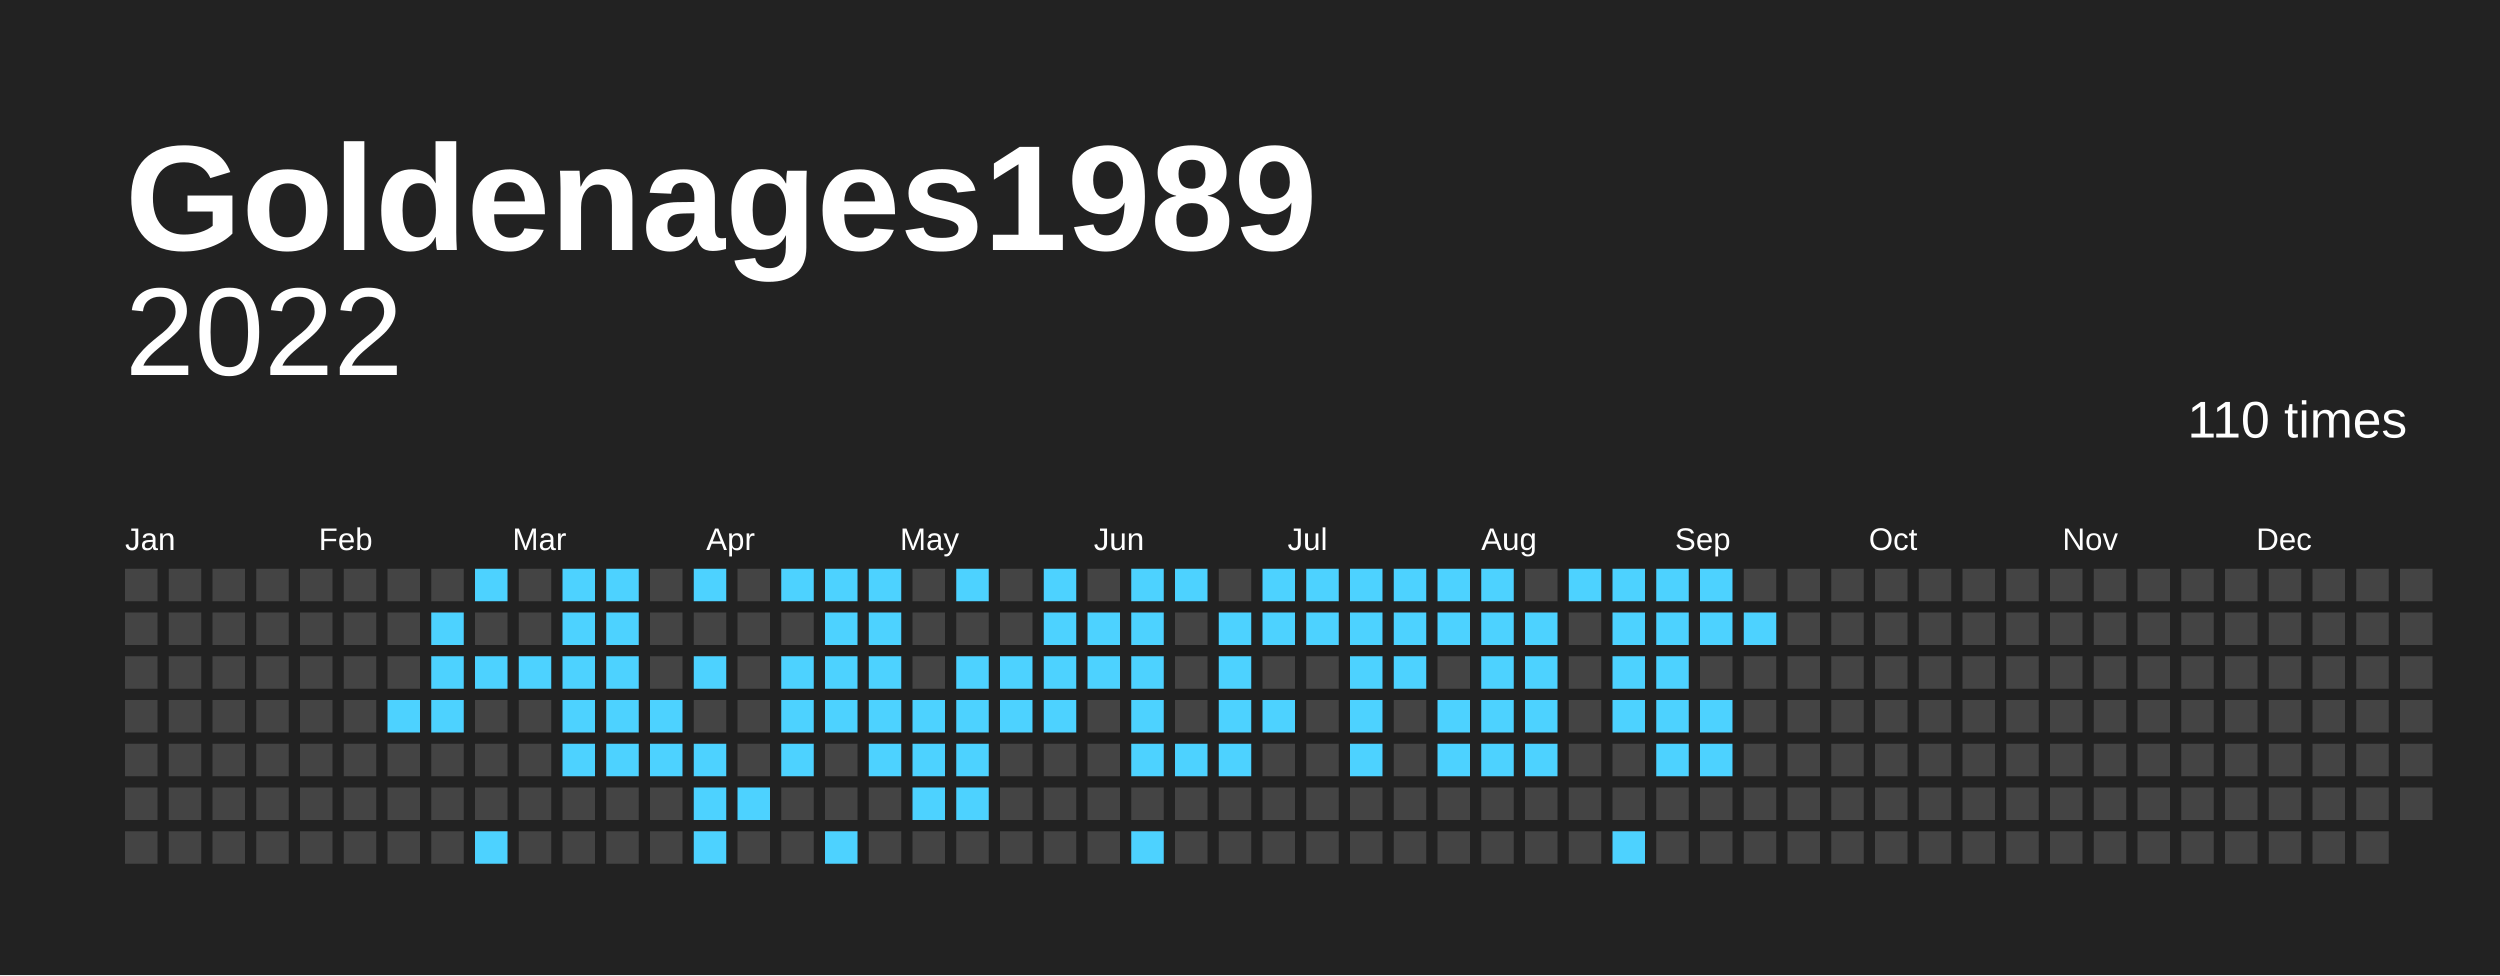
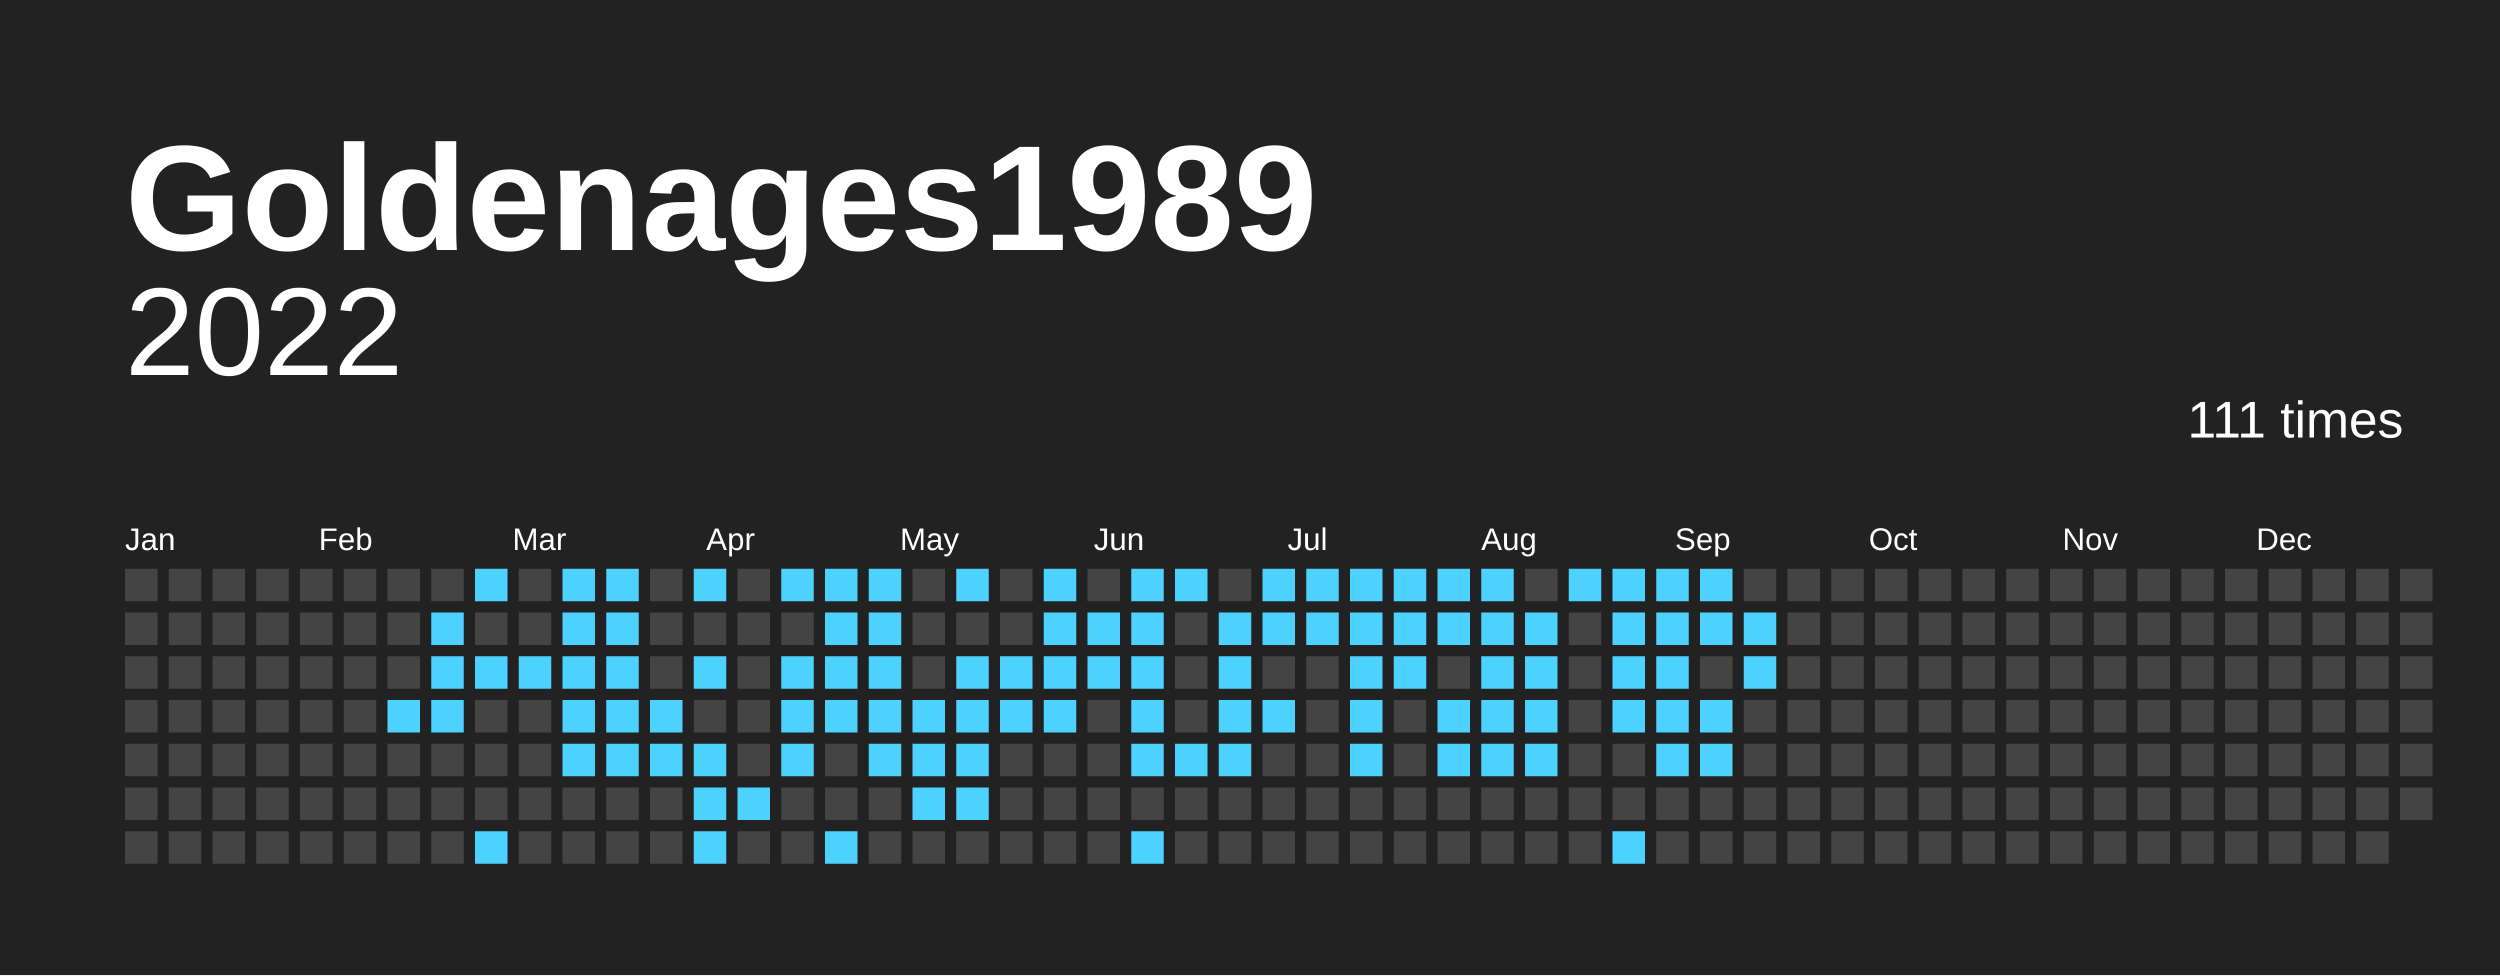
<svg xmlns="http://www.w3.org/2000/svg" baseProfile="full" height="78mm" version="1.1" viewBox="0,0,200,78" width="200mm">
  <defs />
  <rect fill="#222222" height="78" width="200" x="0" y="0" />
  <text fill="#FFFFFF" style="font-size:12px; font-family:Arial; font-weight:bold;" x="10" y="20">Goldenages1989</text>
  <text alignment-baseline="hanging" fill="#FFFFFF" style="font-size:10.0px; font-family:Arial;" x="10" y="30">2022</text>
-   <text alignment-baseline="hanging" fill="#FFFFFF" style="font-size:4.125px; font-family:Arial;" x="175" y="35">110 times</text>
+   <text alignment-baseline="hanging" fill="#FFFFFF" style="font-size:4.125px; font-family:Arial;" x="175" y="35">111 times</text>
  <text fill="#FFFFFF" style="font-size:2.5px; font-family:Arial" x="10.0" y="44">Jan</text>
  <text fill="#FFFFFF" style="font-size:2.5px; font-family:Arial" x="25.5" y="44">Feb</text>
  <text fill="#FFFFFF" style="font-size:2.5px; font-family:Arial" x="41.0" y="44">Mar</text>
  <text fill="#FFFFFF" style="font-size:2.5px; font-family:Arial" x="56.5" y="44">Apr</text>
  <text fill="#FFFFFF" style="font-size:2.5px; font-family:Arial" x="72.0" y="44">May</text>
  <text fill="#FFFFFF" style="font-size:2.5px; font-family:Arial" x="87.5" y="44">Jun</text>
  <text fill="#FFFFFF" style="font-size:2.5px; font-family:Arial" x="103.0" y="44">Jul</text>
  <text fill="#FFFFFF" style="font-size:2.5px; font-family:Arial" x="118.5" y="44">Aug</text>
  <text fill="#FFFFFF" style="font-size:2.5px; font-family:Arial" x="134.0" y="44">Sep</text>
  <text fill="#FFFFFF" style="font-size:2.5px; font-family:Arial" x="149.5" y="44">Oct</text>
  <text fill="#FFFFFF" style="font-size:2.5px; font-family:Arial" x="165.0" y="44">Nov</text>
  <text fill="#FFFFFF" style="font-size:2.5px; font-family:Arial" x="180.5" y="44">Dec</text>
  <rect fill="#444444" height="2.6" width="2.6" x="10.0" y="45.5" />
  <rect fill="#444444" height="2.6" width="2.6" x="10.0" y="49.0" />
  <rect fill="#444444" height="2.6" width="2.6" x="10.0" y="52.5" />
  <rect fill="#444444" height="2.6" width="2.6" x="10.0" y="56.0" />
  <rect fill="#444444" height="2.6" width="2.6" x="10.0" y="59.5" />
  <rect fill="#444444" height="2.6" width="2.6" x="10.0" y="63.0" />
  <rect fill="#444444" height="2.6" width="2.6" x="10.0" y="66.5" />
  <rect fill="#444444" height="2.6" width="2.6" x="13.5" y="45.5" />
  <rect fill="#444444" height="2.6" width="2.6" x="13.5" y="49.0" />
  <rect fill="#444444" height="2.6" width="2.6" x="13.5" y="52.5" />
  <rect fill="#444444" height="2.6" width="2.6" x="13.5" y="56.0" />
  <rect fill="#444444" height="2.6" width="2.6" x="13.5" y="59.5" />
  <rect fill="#444444" height="2.6" width="2.6" x="13.5" y="63.0" />
  <rect fill="#444444" height="2.6" width="2.6" x="13.5" y="66.5" />
  <rect fill="#444444" height="2.6" width="2.6" x="17.0" y="45.5" />
  <rect fill="#444444" height="2.6" width="2.6" x="17.0" y="49.0" />
  <rect fill="#444444" height="2.6" width="2.6" x="17.0" y="52.5" />
  <rect fill="#444444" height="2.6" width="2.6" x="17.0" y="56.0" />
  <rect fill="#444444" height="2.6" width="2.6" x="17.0" y="59.5" />
  <rect fill="#444444" height="2.6" width="2.6" x="17.0" y="63.0" />
  <rect fill="#444444" height="2.6" width="2.6" x="17.0" y="66.5" />
  <rect fill="#444444" height="2.6" width="2.6" x="20.5" y="45.5" />
  <rect fill="#444444" height="2.6" width="2.6" x="20.5" y="49.0" />
  <rect fill="#444444" height="2.6" width="2.6" x="20.5" y="52.5" />
  <rect fill="#444444" height="2.6" width="2.6" x="20.5" y="56.0" />
  <rect fill="#444444" height="2.6" width="2.6" x="20.5" y="59.5" />
  <rect fill="#444444" height="2.6" width="2.6" x="20.5" y="63.0" />
  <rect fill="#444444" height="2.6" width="2.6" x="20.5" y="66.5" />
  <rect fill="#444444" height="2.6" width="2.6" x="24.0" y="45.5" />
  <rect fill="#444444" height="2.6" width="2.6" x="24.0" y="49.0" />
  <rect fill="#444444" height="2.6" width="2.6" x="24.0" y="52.5" />
  <rect fill="#444444" height="2.6" width="2.6" x="24.0" y="56.0" />
  <rect fill="#444444" height="2.6" width="2.6" x="24.0" y="59.5" />
  <rect fill="#444444" height="2.6" width="2.6" x="24.0" y="63.0" />
  <rect fill="#444444" height="2.6" width="2.6" x="24.0" y="66.5" />
  <rect fill="#444444" height="2.6" width="2.6" x="27.5" y="45.5" />
  <rect fill="#444444" height="2.6" width="2.6" x="27.5" y="49.0" />
  <rect fill="#444444" height="2.6" width="2.6" x="27.5" y="52.5" />
  <rect fill="#444444" height="2.6" width="2.6" x="27.5" y="56.0" />
  <rect fill="#444444" height="2.6" width="2.6" x="27.5" y="59.5" />
  <rect fill="#444444" height="2.6" width="2.6" x="27.5" y="63.0" />
  <rect fill="#444444" height="2.6" width="2.6" x="27.5" y="66.5" />
  <rect fill="#444444" height="2.6" width="2.6" x="31.0" y="45.5" />
  <rect fill="#444444" height="2.6" width="2.6" x="31.0" y="49.0" />
  <rect fill="#444444" height="2.6" width="2.6" x="31.0" y="52.5" />
  <rect fill="#4DD2FF" height="2.6" width="2.6" x="31.0" y="56.0" />
  <rect fill="#444444" height="2.6" width="2.6" x="31.0" y="59.5" />
  <rect fill="#444444" height="2.6" width="2.6" x="31.0" y="63.0" />
  <rect fill="#444444" height="2.6" width="2.6" x="31.0" y="66.5" />
  <rect fill="#444444" height="2.6" width="2.6" x="34.5" y="45.5" />
  <rect fill="#4DD2FF" height="2.6" width="2.6" x="34.5" y="49.0" />
  <rect fill="#4DD2FF" height="2.6" width="2.6" x="34.5" y="52.5" />
  <rect fill="#4DD2FF" height="2.6" width="2.6" x="34.5" y="56.0" />
  <rect fill="#444444" height="2.6" width="2.6" x="34.5" y="59.5" />
  <rect fill="#444444" height="2.6" width="2.6" x="34.5" y="63.0" />
  <rect fill="#444444" height="2.6" width="2.6" x="34.5" y="66.5" />
  <rect fill="#4DD2FF" height="2.6" width="2.6" x="38.0" y="45.5" />
  <rect fill="#444444" height="2.6" width="2.6" x="38.0" y="49.0" />
  <rect fill="#4DD2FF" height="2.6" width="2.6" x="38.0" y="52.5" />
  <rect fill="#444444" height="2.6" width="2.6" x="38.0" y="56.0" />
  <rect fill="#444444" height="2.6" width="2.6" x="38.0" y="59.5" />
  <rect fill="#444444" height="2.6" width="2.6" x="38.0" y="63.0" />
  <rect fill="#4DD2FF" height="2.6" width="2.6" x="38.0" y="66.5" />
  <rect fill="#444444" height="2.6" width="2.6" x="41.5" y="45.5" />
  <rect fill="#444444" height="2.6" width="2.6" x="41.5" y="49.0" />
  <rect fill="#4DD2FF" height="2.6" width="2.6" x="41.5" y="52.5" />
  <rect fill="#444444" height="2.6" width="2.6" x="41.5" y="56.0" />
  <rect fill="#444444" height="2.6" width="2.6" x="41.5" y="59.5" />
  <rect fill="#444444" height="2.6" width="2.6" x="41.5" y="63.0" />
  <rect fill="#444444" height="2.6" width="2.6" x="41.5" y="66.5" />
  <rect fill="#4DD2FF" height="2.6" width="2.6" x="45.0" y="45.5" />
  <rect fill="#4DD2FF" height="2.6" width="2.6" x="45.0" y="49.0" />
  <rect fill="#4DD2FF" height="2.6" width="2.6" x="45.0" y="52.5" />
  <rect fill="#4DD2FF" height="2.6" width="2.6" x="45.0" y="56.0" />
  <rect fill="#4DD2FF" height="2.6" width="2.6" x="45.0" y="59.5" />
  <rect fill="#444444" height="2.6" width="2.6" x="45.0" y="63.0" />
  <rect fill="#444444" height="2.6" width="2.6" x="45.0" y="66.5" />
  <rect fill="#4DD2FF" height="2.6" width="2.6" x="48.5" y="45.5" />
  <rect fill="#4DD2FF" height="2.6" width="2.6" x="48.5" y="49.0" />
  <rect fill="#4DD2FF" height="2.6" width="2.6" x="48.5" y="52.5" />
  <rect fill="#4DD2FF" height="2.6" width="2.6" x="48.5" y="56.0" />
  <rect fill="#4DD2FF" height="2.6" width="2.6" x="48.5" y="59.5" />
  <rect fill="#444444" height="2.6" width="2.6" x="48.5" y="63.0" />
  <rect fill="#444444" height="2.6" width="2.6" x="48.5" y="66.5" />
  <rect fill="#444444" height="2.6" width="2.6" x="52.0" y="45.5" />
  <rect fill="#444444" height="2.6" width="2.6" x="52.0" y="49.0" />
  <rect fill="#444444" height="2.6" width="2.6" x="52.0" y="52.5" />
  <rect fill="#4DD2FF" height="2.6" width="2.6" x="52.0" y="56.0" />
  <rect fill="#4DD2FF" height="2.6" width="2.6" x="52.0" y="59.5" />
  <rect fill="#444444" height="2.6" width="2.6" x="52.0" y="63.0" />
  <rect fill="#444444" height="2.6" width="2.6" x="52.0" y="66.5" />
  <rect fill="#4DD2FF" height="2.6" width="2.6" x="55.5" y="45.5" />
  <rect fill="#444444" height="2.6" width="2.6" x="55.5" y="49.0" />
  <rect fill="#4DD2FF" height="2.6" width="2.6" x="55.5" y="52.5" />
  <rect fill="#444444" height="2.6" width="2.6" x="55.5" y="56.0" />
  <rect fill="#4DD2FF" height="2.6" width="2.6" x="55.5" y="59.5" />
  <rect fill="#4DD2FF" height="2.6" width="2.6" x="55.5" y="63.0" />
  <rect fill="#4DD2FF" height="2.6" width="2.6" x="55.5" y="66.5" />
  <rect fill="#444444" height="2.6" width="2.6" x="59.0" y="45.5" />
  <rect fill="#444444" height="2.6" width="2.6" x="59.0" y="49.0" />
  <rect fill="#444444" height="2.6" width="2.6" x="59.0" y="52.5" />
  <rect fill="#444444" height="2.6" width="2.6" x="59.0" y="56.0" />
  <rect fill="#444444" height="2.6" width="2.6" x="59.0" y="59.5" />
  <rect fill="#4DD2FF" height="2.6" width="2.6" x="59.0" y="63.0" />
  <rect fill="#444444" height="2.6" width="2.6" x="59.0" y="66.5" />
  <rect fill="#4DD2FF" height="2.6" width="2.6" x="62.5" y="45.5" />
  <rect fill="#444444" height="2.6" width="2.6" x="62.5" y="49.0" />
  <rect fill="#4DD2FF" height="2.6" width="2.6" x="62.5" y="52.5" />
  <rect fill="#4DD2FF" height="2.6" width="2.6" x="62.5" y="56.0" />
  <rect fill="#4DD2FF" height="2.6" width="2.6" x="62.5" y="59.5" />
  <rect fill="#444444" height="2.6" width="2.6" x="62.5" y="63.0" />
  <rect fill="#444444" height="2.6" width="2.6" x="62.5" y="66.5" />
  <rect fill="#4DD2FF" height="2.6" width="2.6" x="66.0" y="45.5" />
  <rect fill="#4DD2FF" height="2.6" width="2.6" x="66.0" y="49.0" />
  <rect fill="#4DD2FF" height="2.6" width="2.6" x="66.0" y="52.5" />
  <rect fill="#4DD2FF" height="2.6" width="2.6" x="66.0" y="56.0" />
  <rect fill="#444444" height="2.6" width="2.6" x="66.0" y="59.5" />
  <rect fill="#444444" height="2.6" width="2.6" x="66.0" y="63.0" />
  <rect fill="#4DD2FF" height="2.6" width="2.6" x="66.0" y="66.5" />
  <rect fill="#4DD2FF" height="2.6" width="2.6" x="69.5" y="45.5" />
  <rect fill="#4DD2FF" height="2.6" width="2.6" x="69.5" y="49.0" />
  <rect fill="#4DD2FF" height="2.6" width="2.6" x="69.5" y="52.5" />
  <rect fill="#4DD2FF" height="2.6" width="2.6" x="69.5" y="56.0" />
  <rect fill="#4DD2FF" height="2.6" width="2.6" x="69.5" y="59.5" />
  <rect fill="#444444" height="2.6" width="2.6" x="69.5" y="63.0" />
  <rect fill="#444444" height="2.6" width="2.6" x="69.5" y="66.5" />
  <rect fill="#444444" height="2.6" width="2.6" x="73.0" y="45.5" />
  <rect fill="#444444" height="2.6" width="2.6" x="73.0" y="49.0" />
  <rect fill="#444444" height="2.6" width="2.6" x="73.0" y="52.5" />
  <rect fill="#4DD2FF" height="2.6" width="2.6" x="73.0" y="56.0" />
  <rect fill="#4DD2FF" height="2.6" width="2.6" x="73.0" y="59.5" />
  <rect fill="#4DD2FF" height="2.6" width="2.6" x="73.0" y="63.0" />
  <rect fill="#444444" height="2.6" width="2.6" x="73.0" y="66.5" />
  <rect fill="#4DD2FF" height="2.6" width="2.6" x="76.5" y="45.5" />
  <rect fill="#444444" height="2.6" width="2.6" x="76.5" y="49.0" />
  <rect fill="#4DD2FF" height="2.6" width="2.6" x="76.5" y="52.5" />
  <rect fill="#4DD2FF" height="2.6" width="2.6" x="76.5" y="56.0" />
  <rect fill="#4DD2FF" height="2.6" width="2.6" x="76.5" y="59.5" />
  <rect fill="#4DD2FF" height="2.6" width="2.6" x="76.5" y="63.0" />
  <rect fill="#444444" height="2.6" width="2.6" x="76.5" y="66.5" />
  <rect fill="#444444" height="2.6" width="2.6" x="80.0" y="45.5" />
  <rect fill="#444444" height="2.6" width="2.6" x="80.0" y="49.0" />
  <rect fill="#4DD2FF" height="2.6" width="2.6" x="80.0" y="52.5" />
  <rect fill="#4DD2FF" height="2.6" width="2.6" x="80.0" y="56.0" />
  <rect fill="#444444" height="2.6" width="2.6" x="80.0" y="59.5" />
  <rect fill="#444444" height="2.6" width="2.6" x="80.0" y="63.0" />
  <rect fill="#444444" height="2.6" width="2.6" x="80.0" y="66.5" />
  <rect fill="#4DD2FF" height="2.6" width="2.6" x="83.5" y="45.5" />
  <rect fill="#4DD2FF" height="2.6" width="2.6" x="83.5" y="49.0" />
  <rect fill="#4DD2FF" height="2.6" width="2.6" x="83.5" y="52.5" />
  <rect fill="#4DD2FF" height="2.6" width="2.6" x="83.5" y="56.0" />
  <rect fill="#444444" height="2.6" width="2.6" x="83.5" y="59.5" />
  <rect fill="#444444" height="2.6" width="2.6" x="83.5" y="63.0" />
  <rect fill="#444444" height="2.6" width="2.6" x="83.5" y="66.5" />
  <rect fill="#444444" height="2.6" width="2.6" x="87.0" y="45.5" />
  <rect fill="#4DD2FF" height="2.6" width="2.6" x="87.0" y="49.0" />
  <rect fill="#4DD2FF" height="2.6" width="2.6" x="87.0" y="52.5" />
  <rect fill="#444444" height="2.6" width="2.6" x="87.0" y="56.0" />
  <rect fill="#444444" height="2.6" width="2.6" x="87.0" y="59.5" />
  <rect fill="#444444" height="2.6" width="2.6" x="87.0" y="63.0" />
  <rect fill="#444444" height="2.6" width="2.6" x="87.0" y="66.5" />
  <rect fill="#4DD2FF" height="2.6" width="2.6" x="90.5" y="45.5" />
  <rect fill="#4DD2FF" height="2.6" width="2.6" x="90.5" y="49.0" />
  <rect fill="#4DD2FF" height="2.6" width="2.6" x="90.5" y="52.5" />
  <rect fill="#4DD2FF" height="2.6" width="2.6" x="90.5" y="56.0" />
  <rect fill="#4DD2FF" height="2.6" width="2.6" x="90.5" y="59.5" />
  <rect fill="#444444" height="2.6" width="2.6" x="90.5" y="63.0" />
  <rect fill="#4DD2FF" height="2.6" width="2.6" x="90.5" y="66.5" />
  <rect fill="#4DD2FF" height="2.6" width="2.6" x="94.0" y="45.5" />
  <rect fill="#444444" height="2.6" width="2.6" x="94.0" y="49.0" />
  <rect fill="#444444" height="2.6" width="2.6" x="94.0" y="52.5" />
  <rect fill="#444444" height="2.6" width="2.6" x="94.0" y="56.0" />
  <rect fill="#4DD2FF" height="2.6" width="2.6" x="94.0" y="59.5" />
  <rect fill="#444444" height="2.6" width="2.6" x="94.0" y="63.0" />
  <rect fill="#444444" height="2.6" width="2.6" x="94.0" y="66.5" />
  <rect fill="#444444" height="2.6" width="2.6" x="97.5" y="45.5" />
  <rect fill="#4DD2FF" height="2.6" width="2.6" x="97.5" y="49.0" />
  <rect fill="#4DD2FF" height="2.6" width="2.6" x="97.5" y="52.5" />
  <rect fill="#4DD2FF" height="2.6" width="2.6" x="97.5" y="56.0" />
  <rect fill="#4DD2FF" height="2.6" width="2.6" x="97.5" y="59.5" />
  <rect fill="#444444" height="2.6" width="2.6" x="97.5" y="63.0" />
  <rect fill="#444444" height="2.6" width="2.6" x="97.5" y="66.5" />
  <rect fill="#4DD2FF" height="2.6" width="2.6" x="101.0" y="45.5" />
  <rect fill="#4DD2FF" height="2.6" width="2.6" x="101.0" y="49.0" />
  <rect fill="#444444" height="2.6" width="2.6" x="101.0" y="52.5" />
  <rect fill="#4DD2FF" height="2.6" width="2.6" x="101.0" y="56.0" />
  <rect fill="#444444" height="2.6" width="2.6" x="101.0" y="59.5" />
  <rect fill="#444444" height="2.6" width="2.6" x="101.0" y="63.0" />
  <rect fill="#444444" height="2.6" width="2.6" x="101.0" y="66.5" />
  <rect fill="#4DD2FF" height="2.6" width="2.6" x="104.5" y="45.5" />
  <rect fill="#4DD2FF" height="2.6" width="2.6" x="104.5" y="49.0" />
  <rect fill="#444444" height="2.6" width="2.6" x="104.5" y="52.5" />
  <rect fill="#444444" height="2.6" width="2.6" x="104.5" y="56.0" />
  <rect fill="#444444" height="2.6" width="2.6" x="104.5" y="59.5" />
  <rect fill="#444444" height="2.6" width="2.6" x="104.5" y="63.0" />
  <rect fill="#444444" height="2.6" width="2.6" x="104.5" y="66.5" />
  <rect fill="#4DD2FF" height="2.6" width="2.6" x="108.0" y="45.5" />
  <rect fill="#4DD2FF" height="2.6" width="2.6" x="108.0" y="49.0" />
  <rect fill="#4DD2FF" height="2.6" width="2.6" x="108.0" y="52.5" />
  <rect fill="#4DD2FF" height="2.6" width="2.6" x="108.0" y="56.0" />
  <rect fill="#4DD2FF" height="2.6" width="2.6" x="108.0" y="59.5" />
  <rect fill="#444444" height="2.6" width="2.6" x="108.0" y="63.0" />
  <rect fill="#444444" height="2.6" width="2.6" x="108.0" y="66.5" />
  <rect fill="#4DD2FF" height="2.6" width="2.6" x="111.5" y="45.5" />
  <rect fill="#4DD2FF" height="2.6" width="2.6" x="111.5" y="49.0" />
  <rect fill="#4DD2FF" height="2.6" width="2.6" x="111.5" y="52.5" />
  <rect fill="#444444" height="2.6" width="2.6" x="111.5" y="56.0" />
  <rect fill="#444444" height="2.6" width="2.6" x="111.5" y="59.5" />
  <rect fill="#444444" height="2.6" width="2.6" x="111.5" y="63.0" />
  <rect fill="#444444" height="2.6" width="2.6" x="111.5" y="66.5" />
  <rect fill="#4DD2FF" height="2.6" width="2.6" x="115.0" y="45.5" />
  <rect fill="#4DD2FF" height="2.6" width="2.6" x="115.0" y="49.0" />
  <rect fill="#444444" height="2.6" width="2.6" x="115.0" y="52.5" />
  <rect fill="#4DD2FF" height="2.6" width="2.6" x="115.0" y="56.0" />
  <rect fill="#4DD2FF" height="2.6" width="2.6" x="115.0" y="59.5" />
  <rect fill="#444444" height="2.6" width="2.6" x="115.0" y="63.0" />
  <rect fill="#444444" height="2.6" width="2.6" x="115.0" y="66.5" />
  <rect fill="#4DD2FF" height="2.6" width="2.6" x="118.5" y="45.5" />
  <rect fill="#4DD2FF" height="2.6" width="2.6" x="118.5" y="49.0" />
  <rect fill="#4DD2FF" height="2.6" width="2.6" x="118.5" y="52.5" />
  <rect fill="#4DD2FF" height="2.6" width="2.6" x="118.5" y="56.0" />
  <rect fill="#4DD2FF" height="2.6" width="2.6" x="118.5" y="59.5" />
  <rect fill="#444444" height="2.6" width="2.6" x="118.5" y="63.0" />
  <rect fill="#444444" height="2.6" width="2.6" x="118.5" y="66.5" />
  <rect fill="#444444" height="2.6" width="2.6" x="122.0" y="45.5" />
  <rect fill="#4DD2FF" height="2.6" width="2.6" x="122.0" y="49.0" />
  <rect fill="#4DD2FF" height="2.6" width="2.6" x="122.0" y="52.5" />
  <rect fill="#4DD2FF" height="2.6" width="2.6" x="122.0" y="56.0" />
  <rect fill="#4DD2FF" height="2.6" width="2.6" x="122.0" y="59.5" />
  <rect fill="#444444" height="2.6" width="2.6" x="122.0" y="63.0" />
  <rect fill="#444444" height="2.6" width="2.6" x="122.0" y="66.5" />
  <rect fill="#4DD2FF" height="2.6" width="2.6" x="125.5" y="45.5" />
  <rect fill="#444444" height="2.6" width="2.6" x="125.5" y="49.0" />
  <rect fill="#444444" height="2.6" width="2.6" x="125.5" y="52.5" />
  <rect fill="#444444" height="2.6" width="2.6" x="125.5" y="56.0" />
  <rect fill="#444444" height="2.6" width="2.6" x="125.5" y="59.5" />
  <rect fill="#444444" height="2.6" width="2.6" x="125.5" y="63.0" />
  <rect fill="#444444" height="2.6" width="2.6" x="125.5" y="66.5" />
  <rect fill="#4DD2FF" height="2.6" width="2.6" x="129.0" y="45.5" />
  <rect fill="#4DD2FF" height="2.6" width="2.6" x="129.0" y="49.0" />
  <rect fill="#4DD2FF" height="2.6" width="2.6" x="129.0" y="52.5" />
  <rect fill="#4DD2FF" height="2.6" width="2.6" x="129.0" y="56.0" />
  <rect fill="#444444" height="2.6" width="2.6" x="129.0" y="59.5" />
  <rect fill="#444444" height="2.6" width="2.6" x="129.0" y="63.0" />
  <rect fill="#4DD2FF" height="2.6" width="2.6" x="129.0" y="66.5" />
  <rect fill="#4DD2FF" height="2.6" width="2.6" x="132.5" y="45.5" />
  <rect fill="#4DD2FF" height="2.6" width="2.6" x="132.5" y="49.0" />
  <rect fill="#4DD2FF" height="2.6" width="2.6" x="132.5" y="52.5" />
  <rect fill="#4DD2FF" height="2.6" width="2.6" x="132.5" y="56.0" />
  <rect fill="#4DD2FF" height="2.6" width="2.6" x="132.5" y="59.5" />
  <rect fill="#444444" height="2.6" width="2.6" x="132.5" y="63.0" />
  <rect fill="#444444" height="2.6" width="2.6" x="132.5" y="66.5" />
  <rect fill="#4DD2FF" height="2.6" width="2.6" x="136.0" y="45.5" />
  <rect fill="#4DD2FF" height="2.6" width="2.6" x="136.0" y="49.0" />
  <rect fill="#444444" height="2.6" width="2.6" x="136.0" y="52.5" />
  <rect fill="#4DD2FF" height="2.6" width="2.6" x="136.0" y="56.0" />
  <rect fill="#4DD2FF" height="2.6" width="2.6" x="136.0" y="59.5" />
  <rect fill="#444444" height="2.6" width="2.6" x="136.0" y="63.0" />
  <rect fill="#444444" height="2.6" width="2.6" x="136.0" y="66.5" />
  <rect fill="#444444" height="2.6" width="2.6" x="139.5" y="45.5" />
  <rect fill="#4DD2FF" height="2.6" width="2.6" x="139.5" y="49.0" />
-   <rect fill="#444444" height="2.6" width="2.6" x="139.5" y="52.5" />
+   <rect fill="#4DD2FF" height="2.6" width="2.6" x="139.5" y="52.5" />
  <rect fill="#444444" height="2.6" width="2.6" x="139.5" y="56.0" />
  <rect fill="#444444" height="2.6" width="2.6" x="139.5" y="59.5" />
  <rect fill="#444444" height="2.6" width="2.6" x="139.5" y="63.0" />
  <rect fill="#444444" height="2.6" width="2.6" x="139.5" y="66.5" />
  <rect fill="#444444" height="2.6" width="2.6" x="143.0" y="45.5" />
  <rect fill="#444444" height="2.6" width="2.6" x="143.0" y="49.0" />
  <rect fill="#444444" height="2.6" width="2.6" x="143.0" y="52.5" />
  <rect fill="#444444" height="2.6" width="2.6" x="143.0" y="56.0" />
  <rect fill="#444444" height="2.6" width="2.6" x="143.0" y="59.5" />
  <rect fill="#444444" height="2.6" width="2.6" x="143.0" y="63.0" />
  <rect fill="#444444" height="2.6" width="2.6" x="143.0" y="66.5" />
  <rect fill="#444444" height="2.6" width="2.6" x="146.5" y="45.5" />
  <rect fill="#444444" height="2.6" width="2.6" x="146.5" y="49.0" />
  <rect fill="#444444" height="2.6" width="2.6" x="146.5" y="52.5" />
  <rect fill="#444444" height="2.6" width="2.6" x="146.5" y="56.0" />
  <rect fill="#444444" height="2.6" width="2.6" x="146.5" y="59.5" />
  <rect fill="#444444" height="2.6" width="2.6" x="146.5" y="63.0" />
  <rect fill="#444444" height="2.6" width="2.6" x="146.5" y="66.5" />
  <rect fill="#444444" height="2.6" width="2.6" x="150.0" y="45.5" />
  <rect fill="#444444" height="2.6" width="2.6" x="150.0" y="49.0" />
  <rect fill="#444444" height="2.6" width="2.6" x="150.0" y="52.5" />
  <rect fill="#444444" height="2.6" width="2.6" x="150.0" y="56.0" />
  <rect fill="#444444" height="2.6" width="2.6" x="150.0" y="59.5" />
  <rect fill="#444444" height="2.6" width="2.6" x="150.0" y="63.0" />
  <rect fill="#444444" height="2.6" width="2.6" x="150.0" y="66.5" />
  <rect fill="#444444" height="2.6" width="2.6" x="153.5" y="45.5" />
  <rect fill="#444444" height="2.6" width="2.6" x="153.5" y="49.0" />
  <rect fill="#444444" height="2.6" width="2.6" x="153.5" y="52.5" />
  <rect fill="#444444" height="2.6" width="2.6" x="153.5" y="56.0" />
  <rect fill="#444444" height="2.6" width="2.6" x="153.5" y="59.5" />
  <rect fill="#444444" height="2.6" width="2.6" x="153.5" y="63.0" />
  <rect fill="#444444" height="2.6" width="2.6" x="153.5" y="66.5" />
  <rect fill="#444444" height="2.6" width="2.6" x="157.0" y="45.5" />
  <rect fill="#444444" height="2.6" width="2.6" x="157.0" y="49.0" />
  <rect fill="#444444" height="2.6" width="2.6" x="157.0" y="52.5" />
  <rect fill="#444444" height="2.6" width="2.6" x="157.0" y="56.0" />
  <rect fill="#444444" height="2.6" width="2.6" x="157.0" y="59.5" />
  <rect fill="#444444" height="2.6" width="2.6" x="157.0" y="63.0" />
  <rect fill="#444444" height="2.6" width="2.6" x="157.0" y="66.5" />
  <rect fill="#444444" height="2.6" width="2.6" x="160.5" y="45.5" />
  <rect fill="#444444" height="2.6" width="2.6" x="160.5" y="49.0" />
  <rect fill="#444444" height="2.6" width="2.6" x="160.5" y="52.5" />
  <rect fill="#444444" height="2.6" width="2.6" x="160.5" y="56.0" />
  <rect fill="#444444" height="2.6" width="2.6" x="160.5" y="59.5" />
  <rect fill="#444444" height="2.6" width="2.6" x="160.5" y="63.0" />
  <rect fill="#444444" height="2.6" width="2.6" x="160.5" y="66.5" />
  <rect fill="#444444" height="2.6" width="2.6" x="164.0" y="45.5" />
  <rect fill="#444444" height="2.6" width="2.6" x="164.0" y="49.0" />
  <rect fill="#444444" height="2.6" width="2.6" x="164.0" y="52.5" />
  <rect fill="#444444" height="2.6" width="2.6" x="164.0" y="56.0" />
  <rect fill="#444444" height="2.6" width="2.6" x="164.0" y="59.5" />
  <rect fill="#444444" height="2.6" width="2.6" x="164.0" y="63.0" />
  <rect fill="#444444" height="2.6" width="2.6" x="164.0" y="66.5" />
  <rect fill="#444444" height="2.6" width="2.6" x="167.5" y="45.5" />
  <rect fill="#444444" height="2.6" width="2.6" x="167.5" y="49.0" />
  <rect fill="#444444" height="2.6" width="2.6" x="167.5" y="52.5" />
  <rect fill="#444444" height="2.6" width="2.6" x="167.5" y="56.0" />
  <rect fill="#444444" height="2.6" width="2.6" x="167.5" y="59.5" />
  <rect fill="#444444" height="2.6" width="2.6" x="167.5" y="63.0" />
  <rect fill="#444444" height="2.6" width="2.6" x="167.5" y="66.5" />
  <rect fill="#444444" height="2.6" width="2.6" x="171.0" y="45.5" />
  <rect fill="#444444" height="2.6" width="2.6" x="171.0" y="49.0" />
  <rect fill="#444444" height="2.6" width="2.6" x="171.0" y="52.5" />
  <rect fill="#444444" height="2.6" width="2.6" x="171.0" y="56.0" />
  <rect fill="#444444" height="2.6" width="2.6" x="171.0" y="59.5" />
  <rect fill="#444444" height="2.6" width="2.6" x="171.0" y="63.0" />
  <rect fill="#444444" height="2.6" width="2.6" x="171.0" y="66.5" />
  <rect fill="#444444" height="2.6" width="2.6" x="174.5" y="45.5" />
  <rect fill="#444444" height="2.6" width="2.6" x="174.5" y="49.0" />
  <rect fill="#444444" height="2.6" width="2.6" x="174.5" y="52.5" />
  <rect fill="#444444" height="2.6" width="2.6" x="174.5" y="56.0" />
  <rect fill="#444444" height="2.6" width="2.6" x="174.5" y="59.5" />
  <rect fill="#444444" height="2.6" width="2.6" x="174.5" y="63.0" />
  <rect fill="#444444" height="2.6" width="2.6" x="174.5" y="66.5" />
  <rect fill="#444444" height="2.6" width="2.6" x="178.0" y="45.5" />
  <rect fill="#444444" height="2.6" width="2.6" x="178.0" y="49.0" />
  <rect fill="#444444" height="2.6" width="2.6" x="178.0" y="52.5" />
  <rect fill="#444444" height="2.6" width="2.6" x="178.0" y="56.0" />
  <rect fill="#444444" height="2.6" width="2.6" x="178.0" y="59.5" />
  <rect fill="#444444" height="2.6" width="2.6" x="178.0" y="63.0" />
  <rect fill="#444444" height="2.6" width="2.6" x="178.0" y="66.5" />
  <rect fill="#444444" height="2.6" width="2.6" x="181.5" y="45.5" />
  <rect fill="#444444" height="2.6" width="2.6" x="181.5" y="49.0" />
  <rect fill="#444444" height="2.6" width="2.6" x="181.5" y="52.5" />
  <rect fill="#444444" height="2.6" width="2.6" x="181.5" y="56.0" />
  <rect fill="#444444" height="2.6" width="2.6" x="181.5" y="59.5" />
  <rect fill="#444444" height="2.6" width="2.6" x="181.5" y="63.0" />
  <rect fill="#444444" height="2.6" width="2.6" x="181.5" y="66.5" />
  <rect fill="#444444" height="2.6" width="2.6" x="185.0" y="45.5" />
  <rect fill="#444444" height="2.6" width="2.6" x="185.0" y="49.0" />
  <rect fill="#444444" height="2.6" width="2.6" x="185.0" y="52.5" />
  <rect fill="#444444" height="2.6" width="2.6" x="185.0" y="56.0" />
  <rect fill="#444444" height="2.6" width="2.6" x="185.0" y="59.5" />
  <rect fill="#444444" height="2.6" width="2.6" x="185.0" y="63.0" />
  <rect fill="#444444" height="2.6" width="2.6" x="185.0" y="66.5" />
  <rect fill="#444444" height="2.6" width="2.6" x="188.5" y="45.5" />
  <rect fill="#444444" height="2.6" width="2.6" x="188.5" y="49.0" />
  <rect fill="#444444" height="2.6" width="2.6" x="188.5" y="52.5" />
  <rect fill="#444444" height="2.6" width="2.6" x="188.5" y="56.0" />
  <rect fill="#444444" height="2.6" width="2.6" x="188.5" y="59.5" />
  <rect fill="#444444" height="2.6" width="2.6" x="188.5" y="63.0" />
  <rect fill="#444444" height="2.6" width="2.6" x="188.5" y="66.5" />
  <rect fill="#444444" height="2.6" width="2.6" x="192.0" y="45.5" />
  <rect fill="#444444" height="2.6" width="2.6" x="192.0" y="49.0" />
  <rect fill="#444444" height="2.6" width="2.6" x="192.0" y="52.5" />
  <rect fill="#444444" height="2.6" width="2.6" x="192.0" y="56.0" />
  <rect fill="#444444" height="2.6" width="2.6" x="192.0" y="59.5" />
  <rect fill="#444444" height="2.6" width="2.6" x="192.0" y="63.0" />
</svg>
